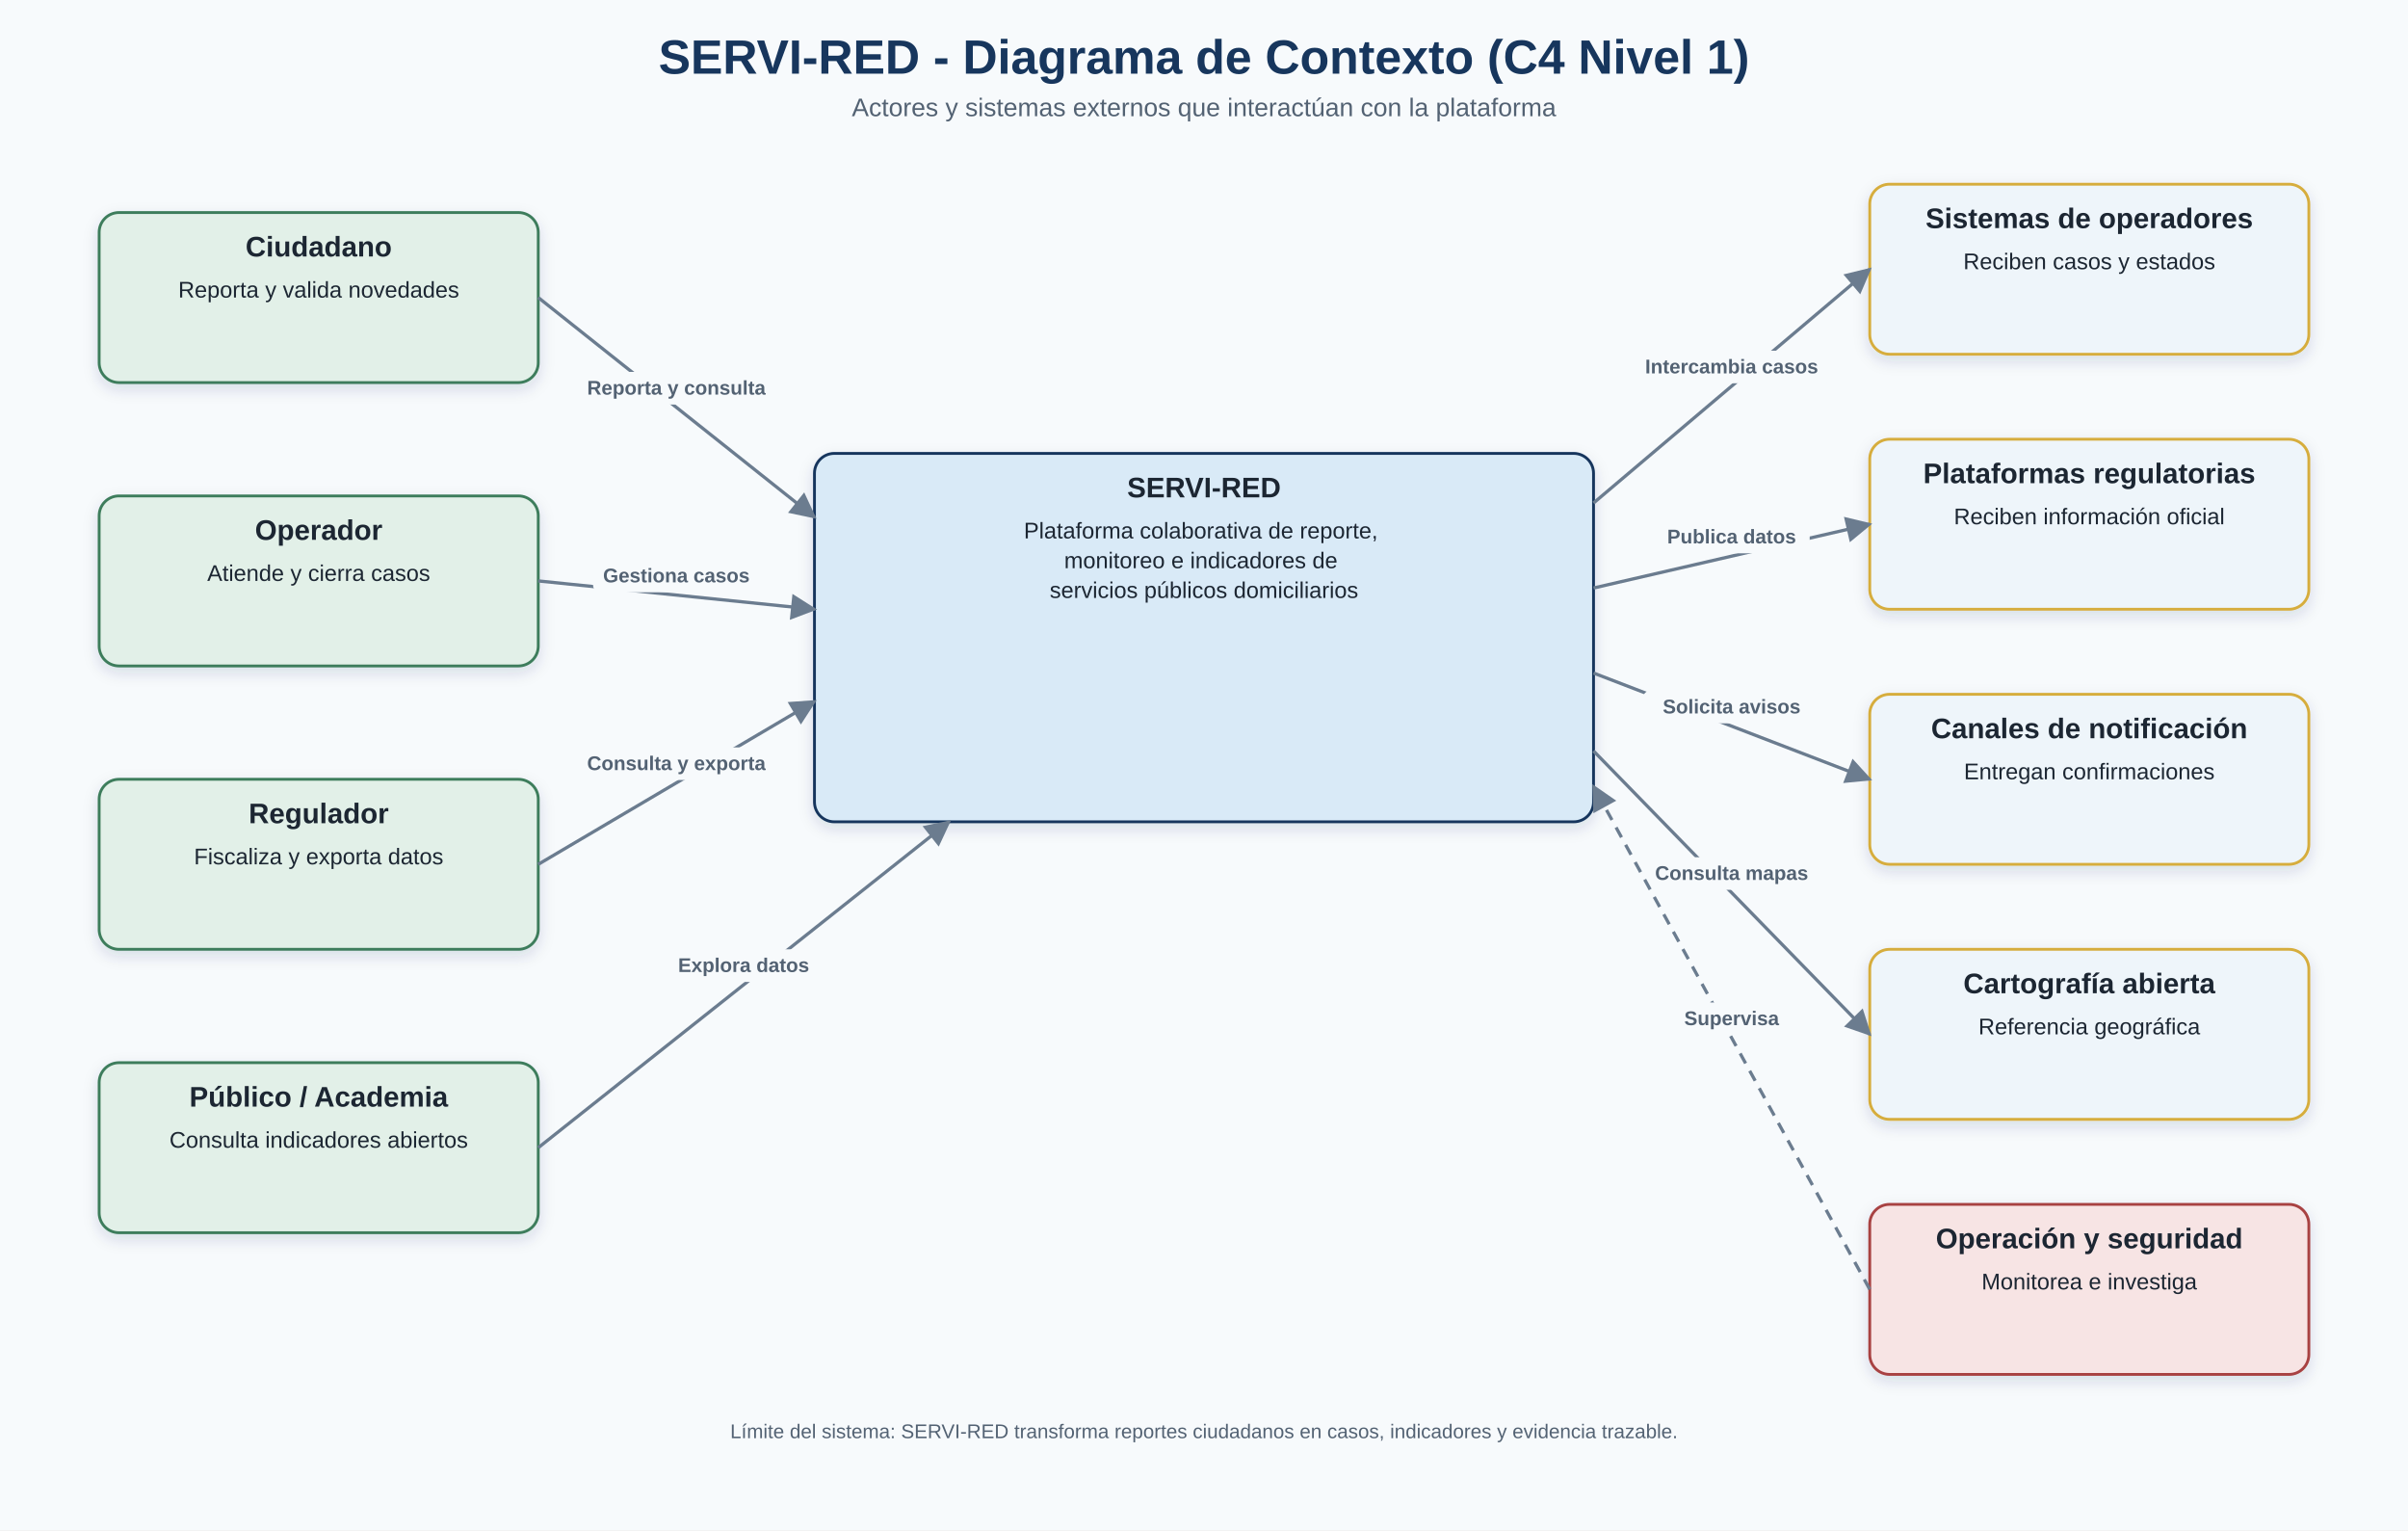
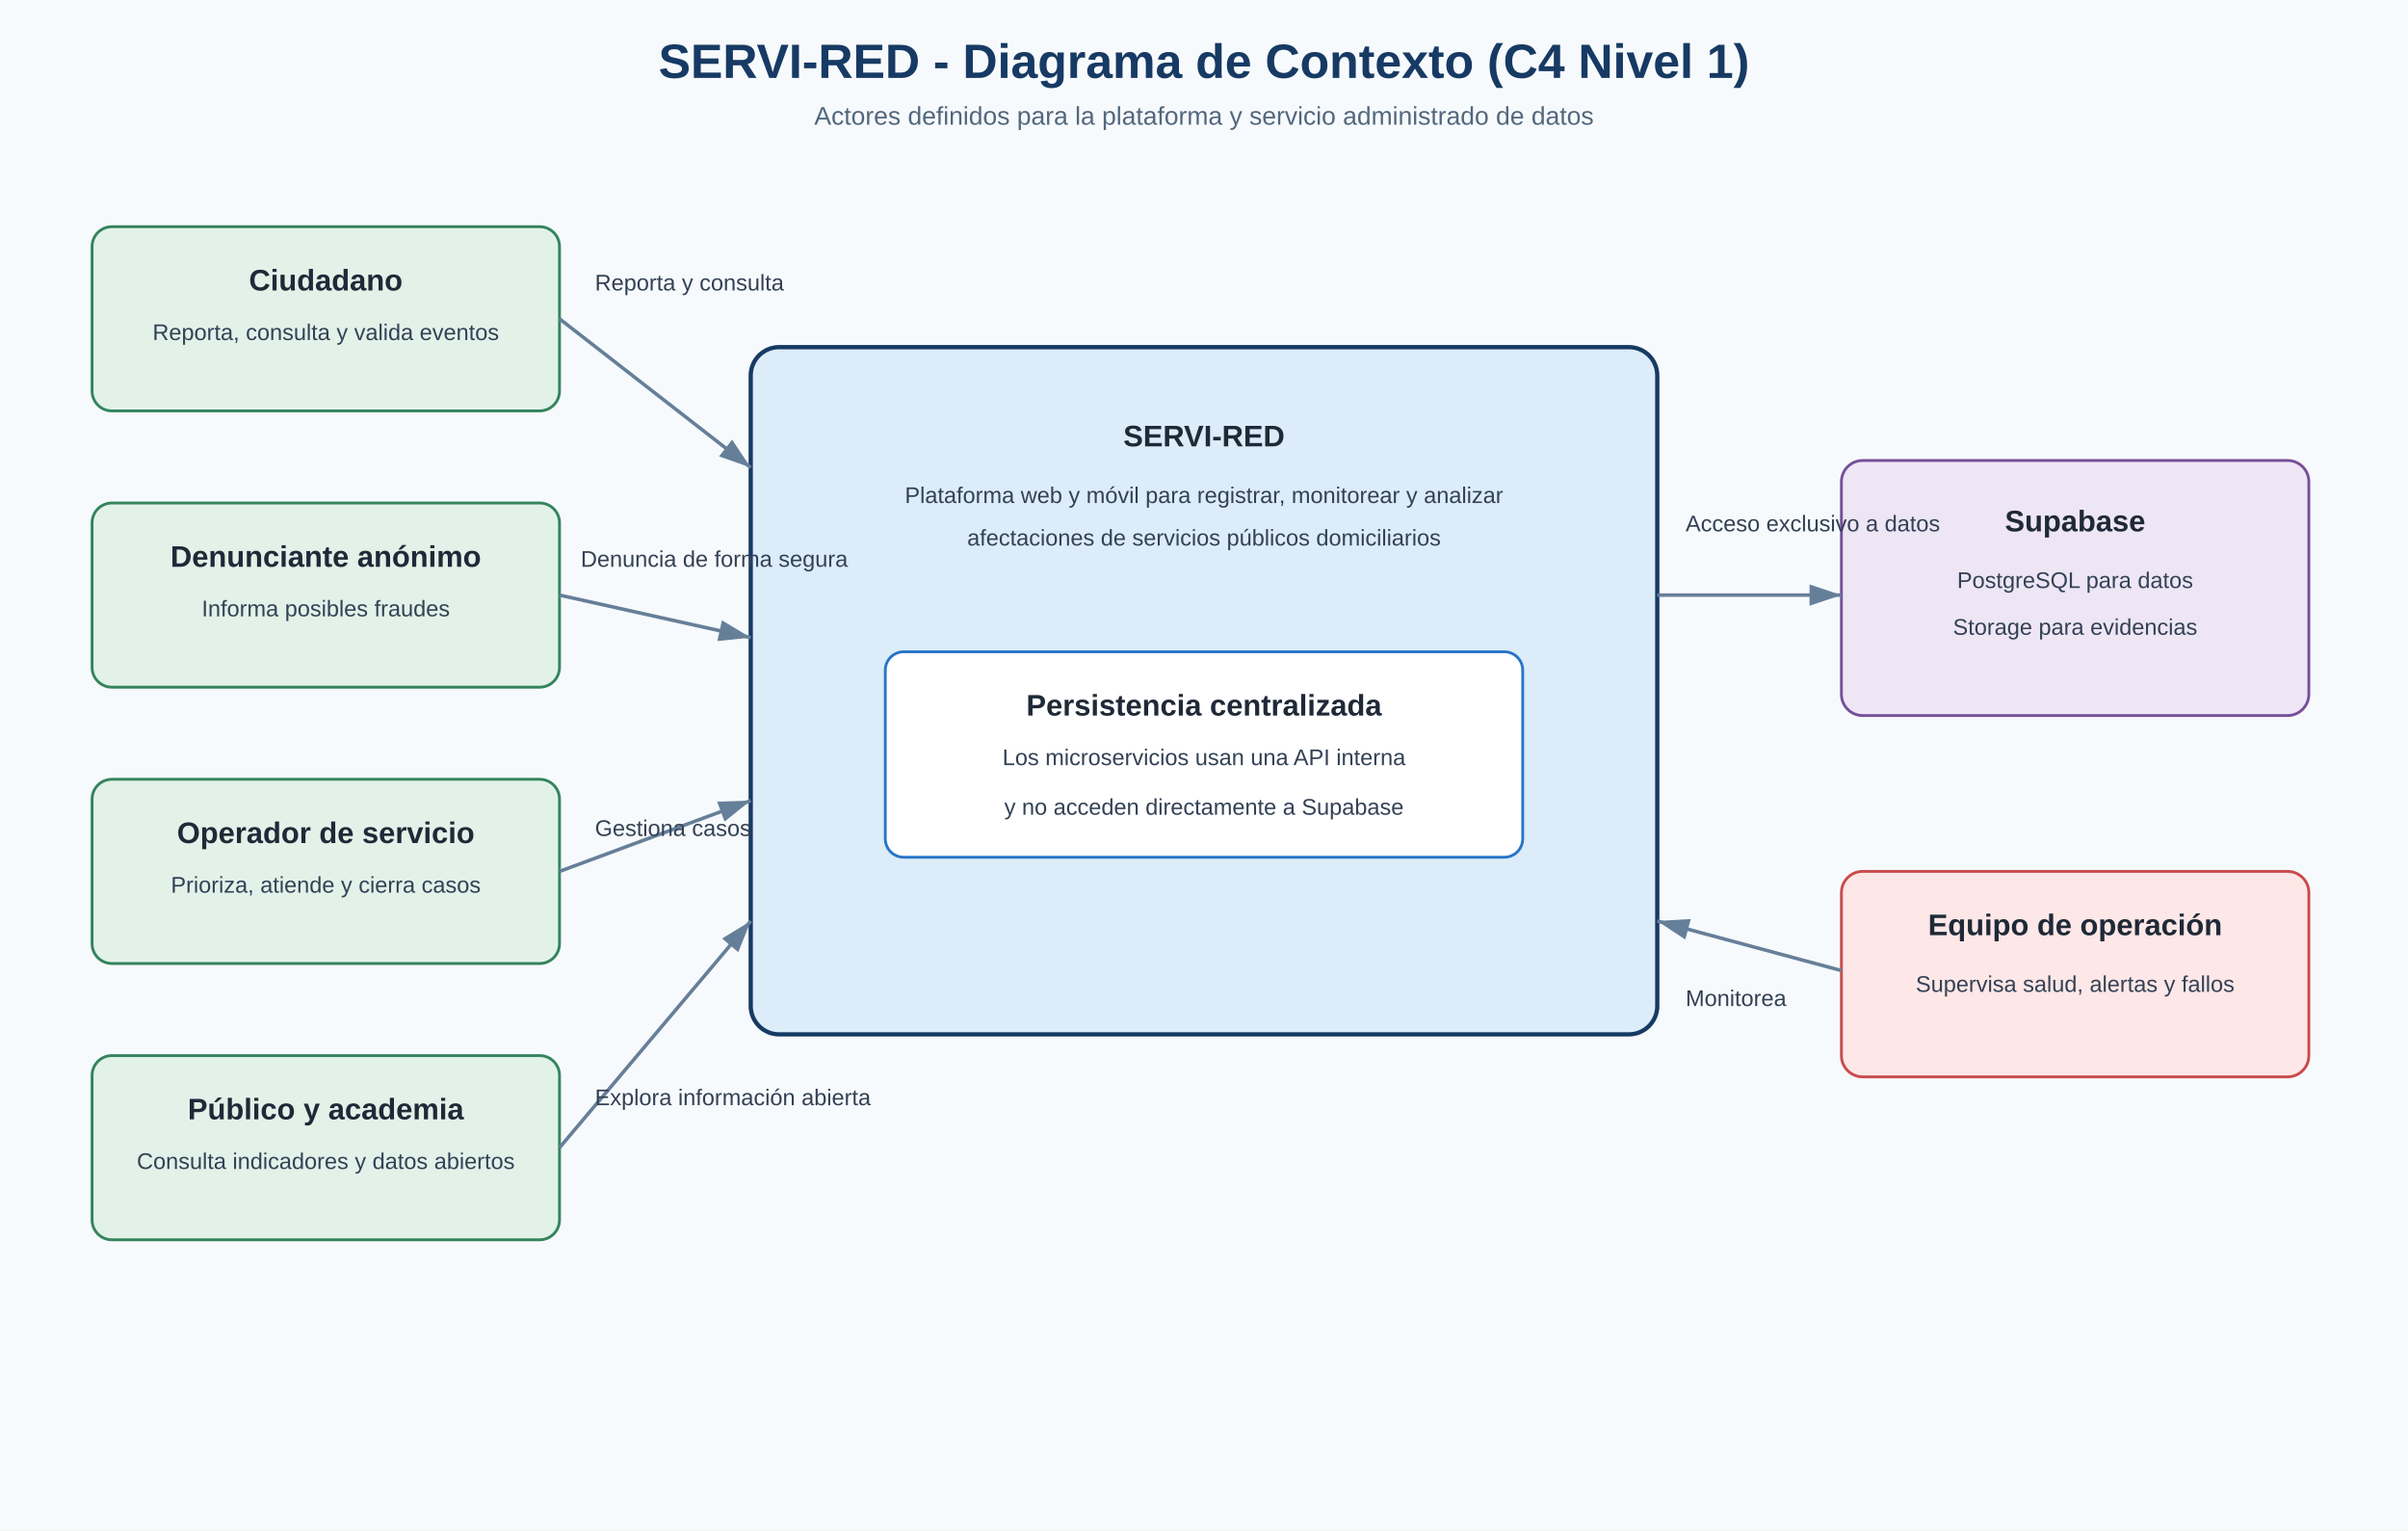
<svg xmlns="http://www.w3.org/2000/svg" width="1700" height="1080" viewBox="0 0 1700 1080">
  <defs>
-     <filter id="shadow" x="-20%" y="-20%" width="140%" height="140%">
-       <feDropShadow dx="0" dy="4" stdDeviation="5" flood-color="#17365D" flood-opacity="0.14" />
-     </filter>
-     <marker id="arrow" viewBox="0 0 10 10" refX="9" refY="5" markerWidth="8" markerHeight="8" orient="auto-start-reverse">
-       <path d="M 0 0 L 10 5 L 0 10 z" fill="#6B7C8F" />
+     <style>.t{font:700 34px Arial;fill:#173a64}.s{font:18px Arial;fill:#52677e}.h{font:700 21px Arial;fill:#1f2937}.p{font:16px Arial;fill:#334155}.actor{fill:#e2f2e9;stroke:#34845d;stroke-width:2}.sys{fill:#dcecf9;stroke:#173a64;stroke-width:3}.ext{fill:#eee6f5;stroke:#76509a;stroke-width:2}.a{stroke:#667f99;stroke-width:2.5;fill:none;marker-end:url(#m)}</style>
+     <marker id="m" markerWidth="10" markerHeight="10" refX="9" refY="3" orient="auto">
+       <path d="M0 0L9 3 0 6Z" fill="#667f99" />
    </marker>
-     <marker id="arrowBlue" viewBox="0 0 10 10" refX="9" refY="5" markerWidth="8" markerHeight="8" orient="auto-start-reverse">
-       <path d="M 0 0 L 10 5 L 0 10 z" fill="#2F75B5" />
-     </marker>
-     <style>
-       text{font-family:Arial,Helvetica,sans-serif;fill:#1D2733}
-       .title{font-size:34px;font-weight:700;fill:#17365D}
-       .subtitle{font-size:18px;fill:#536273}
-       .boxTitle{font-size:20px;font-weight:700}
-       .body{font-size:16px}
-       .small{font-size:14px;fill:#536273}
-       .edge{font-size:14px;font-weight:600;fill:#536273}
-       .zone{font-size:20px;font-weight:700;fill:#17365D}
-     </style>
  </defs>
-   <rect width="1700" height="1080" fill="#F7FAFC" />
-   <text x="850" y="52" text-anchor="middle" class="title">SERVI-RED - Diagrama de Contexto (C4 Nivel 1)</text>
-   <text x="850" y="82" text-anchor="middle" class="subtitle">Actores y sistemas externos que interactúan con la plataforma</text>
-   <g filter="url(#shadow)">
-     <rect x="575" y="320" width="550" height="260" rx="14" fill="#D9EAF7" stroke="#17365D" stroke-width="2" />
-     <text x="850" y="351" text-anchor="middle" class="boxTitle" fill="#17365D">SERVI-RED</text>
-     <text x="850" y="380" text-anchor="middle" class="body">
-       <tspan x="850" dy="0">Plataforma colaborativa de reporte,</tspan>
-       <tspan x="850" dy="21">monitoreo e indicadores de</tspan>
-       <tspan x="850" dy="21">servicios públicos domiciliarios</tspan>
-     </text>
+   <rect width="1700" height="1080" fill="#f7fafc" />
+   <text x="850" y="55" text-anchor="middle" class="t">SERVI-RED - Diagrama de Contexto (C4 Nivel 1)</text>
+   <text x="850" y="88" text-anchor="middle" class="s">Actores definidos para la plataforma y servicio administrado de datos</text>
+   <g>
+     <rect x="65" y="160" width="330" height="130" rx="14" class="actor" />
+     <text x="230" y="205" text-anchor="middle" class="h">Ciudadano</text>
+     <text x="230" y="240" text-anchor="middle" class="p">Reporta, consulta y valida eventos</text>
+     <rect x="65" y="355" width="330" height="130" rx="14" class="actor" />
+     <text x="230" y="400" text-anchor="middle" class="h">Denunciante anónimo</text>
+     <text x="230" y="435" text-anchor="middle" class="p">Informa posibles fraudes</text>
+     <rect x="65" y="550" width="330" height="130" rx="14" class="actor" />
+     <text x="230" y="595" text-anchor="middle" class="h">Operador de servicio</text>
+     <text x="230" y="630" text-anchor="middle" class="p">Prioriza, atiende y cierra casos</text>
+     <rect x="65" y="745" width="330" height="130" rx="14" class="actor" />
+     <text x="230" y="790" text-anchor="middle" class="h">Público y academia</text>
+     <text x="230" y="825" text-anchor="middle" class="p">Consulta indicadores y datos abiertos</text>
  </g>
-   <g filter="url(#shadow)">
-     <rect x="70" y="150" width="310" height="120" rx="14" fill="#E2F0E8" stroke="#3E7D5B" stroke-width="2" />
-     <text x="225" y="181" text-anchor="middle" class="boxTitle" fill="#17365D">Ciudadano</text>
-     <text x="225" y="210" text-anchor="middle" class="body">
-       <tspan x="225" dy="0">Reporta y valida novedades</tspan>
-     </text>
-   </g>
-   <g filter="url(#shadow)">
-     <rect x="70" y="350" width="310" height="120" rx="14" fill="#E2F0E8" stroke="#3E7D5B" stroke-width="2" />
-     <text x="225" y="381" text-anchor="middle" class="boxTitle" fill="#17365D">Operador</text>
-     <text x="225" y="410" text-anchor="middle" class="body">
-       <tspan x="225" dy="0">Atiende y cierra casos</tspan>
-     </text>
-   </g>
-   <g filter="url(#shadow)">
-     <rect x="70" y="550" width="310" height="120" rx="14" fill="#E2F0E8" stroke="#3E7D5B" stroke-width="2" />
-     <text x="225" y="581" text-anchor="middle" class="boxTitle" fill="#17365D">Regulador</text>
-     <text x="225" y="610" text-anchor="middle" class="body">
-       <tspan x="225" dy="0">Fiscaliza y exporta datos</tspan>
-     </text>
-   </g>
-   <g filter="url(#shadow)">
-     <rect x="70" y="750" width="310" height="120" rx="14" fill="#E2F0E8" stroke="#3E7D5B" stroke-width="2" />
-     <text x="225" y="781" text-anchor="middle" class="boxTitle" fill="#17365D">Público / Academia</text>
-     <text x="225" y="810" text-anchor="middle" class="body">
-       <tspan x="225" dy="0">Consulta indicadores abiertos</tspan>
-     </text>
-   </g>
-   <g filter="url(#shadow)">
-     <rect x="1320" y="130" width="310" height="120" rx="14" fill="#EEF5FA" stroke="#D6AD3C" stroke-width="2" />
-     <text x="1475" y="161" text-anchor="middle" class="boxTitle" fill="#17365D">Sistemas de operadores</text>
-     <text x="1475" y="190" text-anchor="middle" class="body">
-       <tspan x="1475" dy="0">Reciben casos y estados</tspan>
-     </text>
-   </g>
-   <g filter="url(#shadow)">
-     <rect x="1320" y="310" width="310" height="120" rx="14" fill="#EEF5FA" stroke="#D6AD3C" stroke-width="2" />
-     <text x="1475" y="341" text-anchor="middle" class="boxTitle" fill="#17365D">Plataformas regulatorias</text>
-     <text x="1475" y="370" text-anchor="middle" class="body">
-       <tspan x="1475" dy="0">Reciben información oficial</tspan>
-     </text>
-   </g>
-   <g filter="url(#shadow)">
-     <rect x="1320" y="490" width="310" height="120" rx="14" fill="#EEF5FA" stroke="#D6AD3C" stroke-width="2" />
-     <text x="1475" y="521" text-anchor="middle" class="boxTitle" fill="#17365D">Canales de notificación</text>
-     <text x="1475" y="550" text-anchor="middle" class="body">
-       <tspan x="1475" dy="0">Entregan confirmaciones</tspan>
-     </text>
-   </g>
-   <g filter="url(#shadow)">
-     <rect x="1320" y="670" width="310" height="120" rx="14" fill="#EEF5FA" stroke="#D6AD3C" stroke-width="2" />
-     <text x="1475" y="701" text-anchor="middle" class="boxTitle" fill="#17365D">Cartografía abierta</text>
-     <text x="1475" y="730" text-anchor="middle" class="body">
-       <tspan x="1475" dy="0">Referencia geográfica</tspan>
-     </text>
-   </g>
-   <g filter="url(#shadow)">
-     <rect x="1320" y="850" width="310" height="120" rx="14" fill="#F7E4E4" stroke="#A84242" stroke-width="2" />
-     <text x="1475" y="881" text-anchor="middle" class="boxTitle" fill="#17365D">Operación y seguridad</text>
-     <text x="1475" y="910" text-anchor="middle" class="body">
-       <tspan x="1475" dy="0">Monitorea e investiga</tspan>
-     </text>
-   </g>
-   <g>
-     <path d="M380,210 L575,365" fill="none" stroke="#6B7C8F" stroke-width="2.3" marker-end="url(#arrow)" />
-     <rect x="403.9" y="262.5" width="147.2" height="23" rx="5" fill="#F7FAFC" />
-     <text x="477.5" y="278.5" text-anchor="middle" class="edge">Reporta y consulta</text>
-   </g>
-   <g>
-     <path d="M380,410 L575,430" fill="none" stroke="#6B7C8F" stroke-width="2.3" marker-end="url(#arrow)" />
-     <rect x="418.7" y="395" width="117.6" height="23" rx="5" fill="#F7FAFC" />
-     <text x="477.5" y="411" text-anchor="middle" class="edge">Gestiona casos</text>
-   </g>
-   <g>
-     <path d="M380,610 L575,495" fill="none" stroke="#6B7C8F" stroke-width="2.3" marker-end="url(#arrow)" />
-     <rect x="403.9" y="527.5" width="147.2" height="23" rx="5" fill="#F7FAFC" />
-     <text x="477.5" y="543.5" text-anchor="middle" class="edge">Consulta y exporta</text>
-   </g>
-   <g>
-     <path d="M380,810 L670,580" fill="none" stroke="#6B7C8F" stroke-width="2.3" marker-end="url(#arrow)" />
-     <rect x="469.9" y="670" width="110.2" height="23" rx="5" fill="#F7FAFC" />
-     <text x="525" y="686" text-anchor="middle" class="edge">Explora datos</text>
-   </g>
-   <g>
-     <path d="M1125,355 L1320,190" fill="none" stroke="#6B7C8F" stroke-width="2.3" marker-end="url(#arrow)" />
-     <rect x="1152.6" y="247.5" width="139.8" height="23" rx="5" fill="#F7FAFC" />
-     <text x="1222.5" y="263.5" text-anchor="middle" class="edge">Intercambia casos</text>
-   </g>
-   <g>
-     <path d="M1125,415 L1320,370" fill="none" stroke="#6B7C8F" stroke-width="2.3" marker-end="url(#arrow)" />
-     <rect x="1167.4" y="367.5" width="110.2" height="23" rx="5" fill="#F7FAFC" />
-     <text x="1222.5" y="383.5" text-anchor="middle" class="edge">Publica datos</text>
-   </g>
-   <g>
-     <path d="M1125,475 L1320,550" fill="none" stroke="#6B7C8F" stroke-width="2.3" marker-end="url(#arrow)" />
-     <rect x="1160" y="487.5" width="125" height="23" rx="5" fill="#F7FAFC" />
-     <text x="1222.5" y="503.5" text-anchor="middle" class="edge">Solicita avisos</text>
-   </g>
-   <g>
-     <path d="M1125,530 L1320,730" fill="none" stroke="#6B7C8F" stroke-width="2.3" marker-end="url(#arrow)" />
-     <rect x="1163.7" y="605" width="117.6" height="23" rx="5" fill="#F7FAFC" />
-     <text x="1222.5" y="621" text-anchor="middle" class="edge">Consulta mapas</text>
-   </g>
-   <g>
-     <path d="M1320,910 L1125,555" fill="none" stroke="#6B7C8F" stroke-width="2.3" stroke-dasharray="8 6" marker-end="url(#arrow)" />
-     <rect x="1182.2" y="707.5" width="80.6" height="23" rx="5" fill="#F7FAFC" />
-     <text x="1222.5" y="723.5" text-anchor="middle" class="edge">Supervisa</text>
-   </g>
-   <text x="850" y="1015" text-anchor="middle" class="small">
-     <tspan x="850" dy="0">Límite del sistema: SERVI-RED transforma reportes ciudadanos en casos, indicadores y evidencia trazable.</tspan>
-   </text>
+   <rect x="530" y="245" width="640" height="485" rx="20" class="sys" />
+   <text x="850" y="315" text-anchor="middle" class="h">SERVI-RED</text>
+   <text x="850" y="355" text-anchor="middle" class="p">Plataforma web y móvil para registrar, monitorear y analizar</text>
+   <text x="850" y="385" text-anchor="middle" class="p">afectaciones de servicios públicos domiciliarios</text>
+   <rect x="625" y="460" width="450" height="145" rx="13" fill="#fff" stroke="#2876c7" stroke-width="2" />
+   <text x="850" y="505" text-anchor="middle" class="h">Persistencia centralizada</text>
+   <text x="850" y="540" text-anchor="middle" class="p">Los microservicios usan una API interna</text>
+   <text x="850" y="575" text-anchor="middle" class="p">y no acceden directamente a Supabase</text>
+   <rect x="1300" y="325" width="330" height="180" rx="15" class="ext" />
+   <text x="1465" y="375" text-anchor="middle" class="h">Supabase</text>
+   <text x="1465" y="415" text-anchor="middle" class="p">PostgreSQL para datos</text>
+   <text x="1465" y="448" text-anchor="middle" class="p">Storage para evidencias</text>
+   <rect x="1300" y="615" width="330" height="145" rx="15" fill="#fde7e7" stroke="#c94b4b" stroke-width="2" />
+   <text x="1465" y="660" text-anchor="middle" class="h">Equipo de operación</text>
+   <text x="1465" y="700" text-anchor="middle" class="p">Supervisa salud, alertas y fallos</text>
+   <path d="M395 225L530 330" class="a" />
+   <path d="M395 420L530 450" class="a" />
+   <path d="M395 615L530 565" class="a" />
+   <path d="M395 810L530 650" class="a" />
+   <path d="M1170 420L1300 420" class="a" />
+   <path d="M1300 685L1170 650" class="a" />
+   <text x="420" y="205" class="p">Reporta y consulta</text>
+   <text x="410" y="400" class="p">Denuncia de forma segura</text>
+   <text x="420" y="590" class="p">Gestiona casos</text>
+   <text x="420" y="780" class="p">Explora información abierta</text>
+   <text x="1190" y="375" class="p">Acceso exclusivo a datos</text>
+   <text x="1190" y="710" class="p">Monitorea</text>
</svg>
